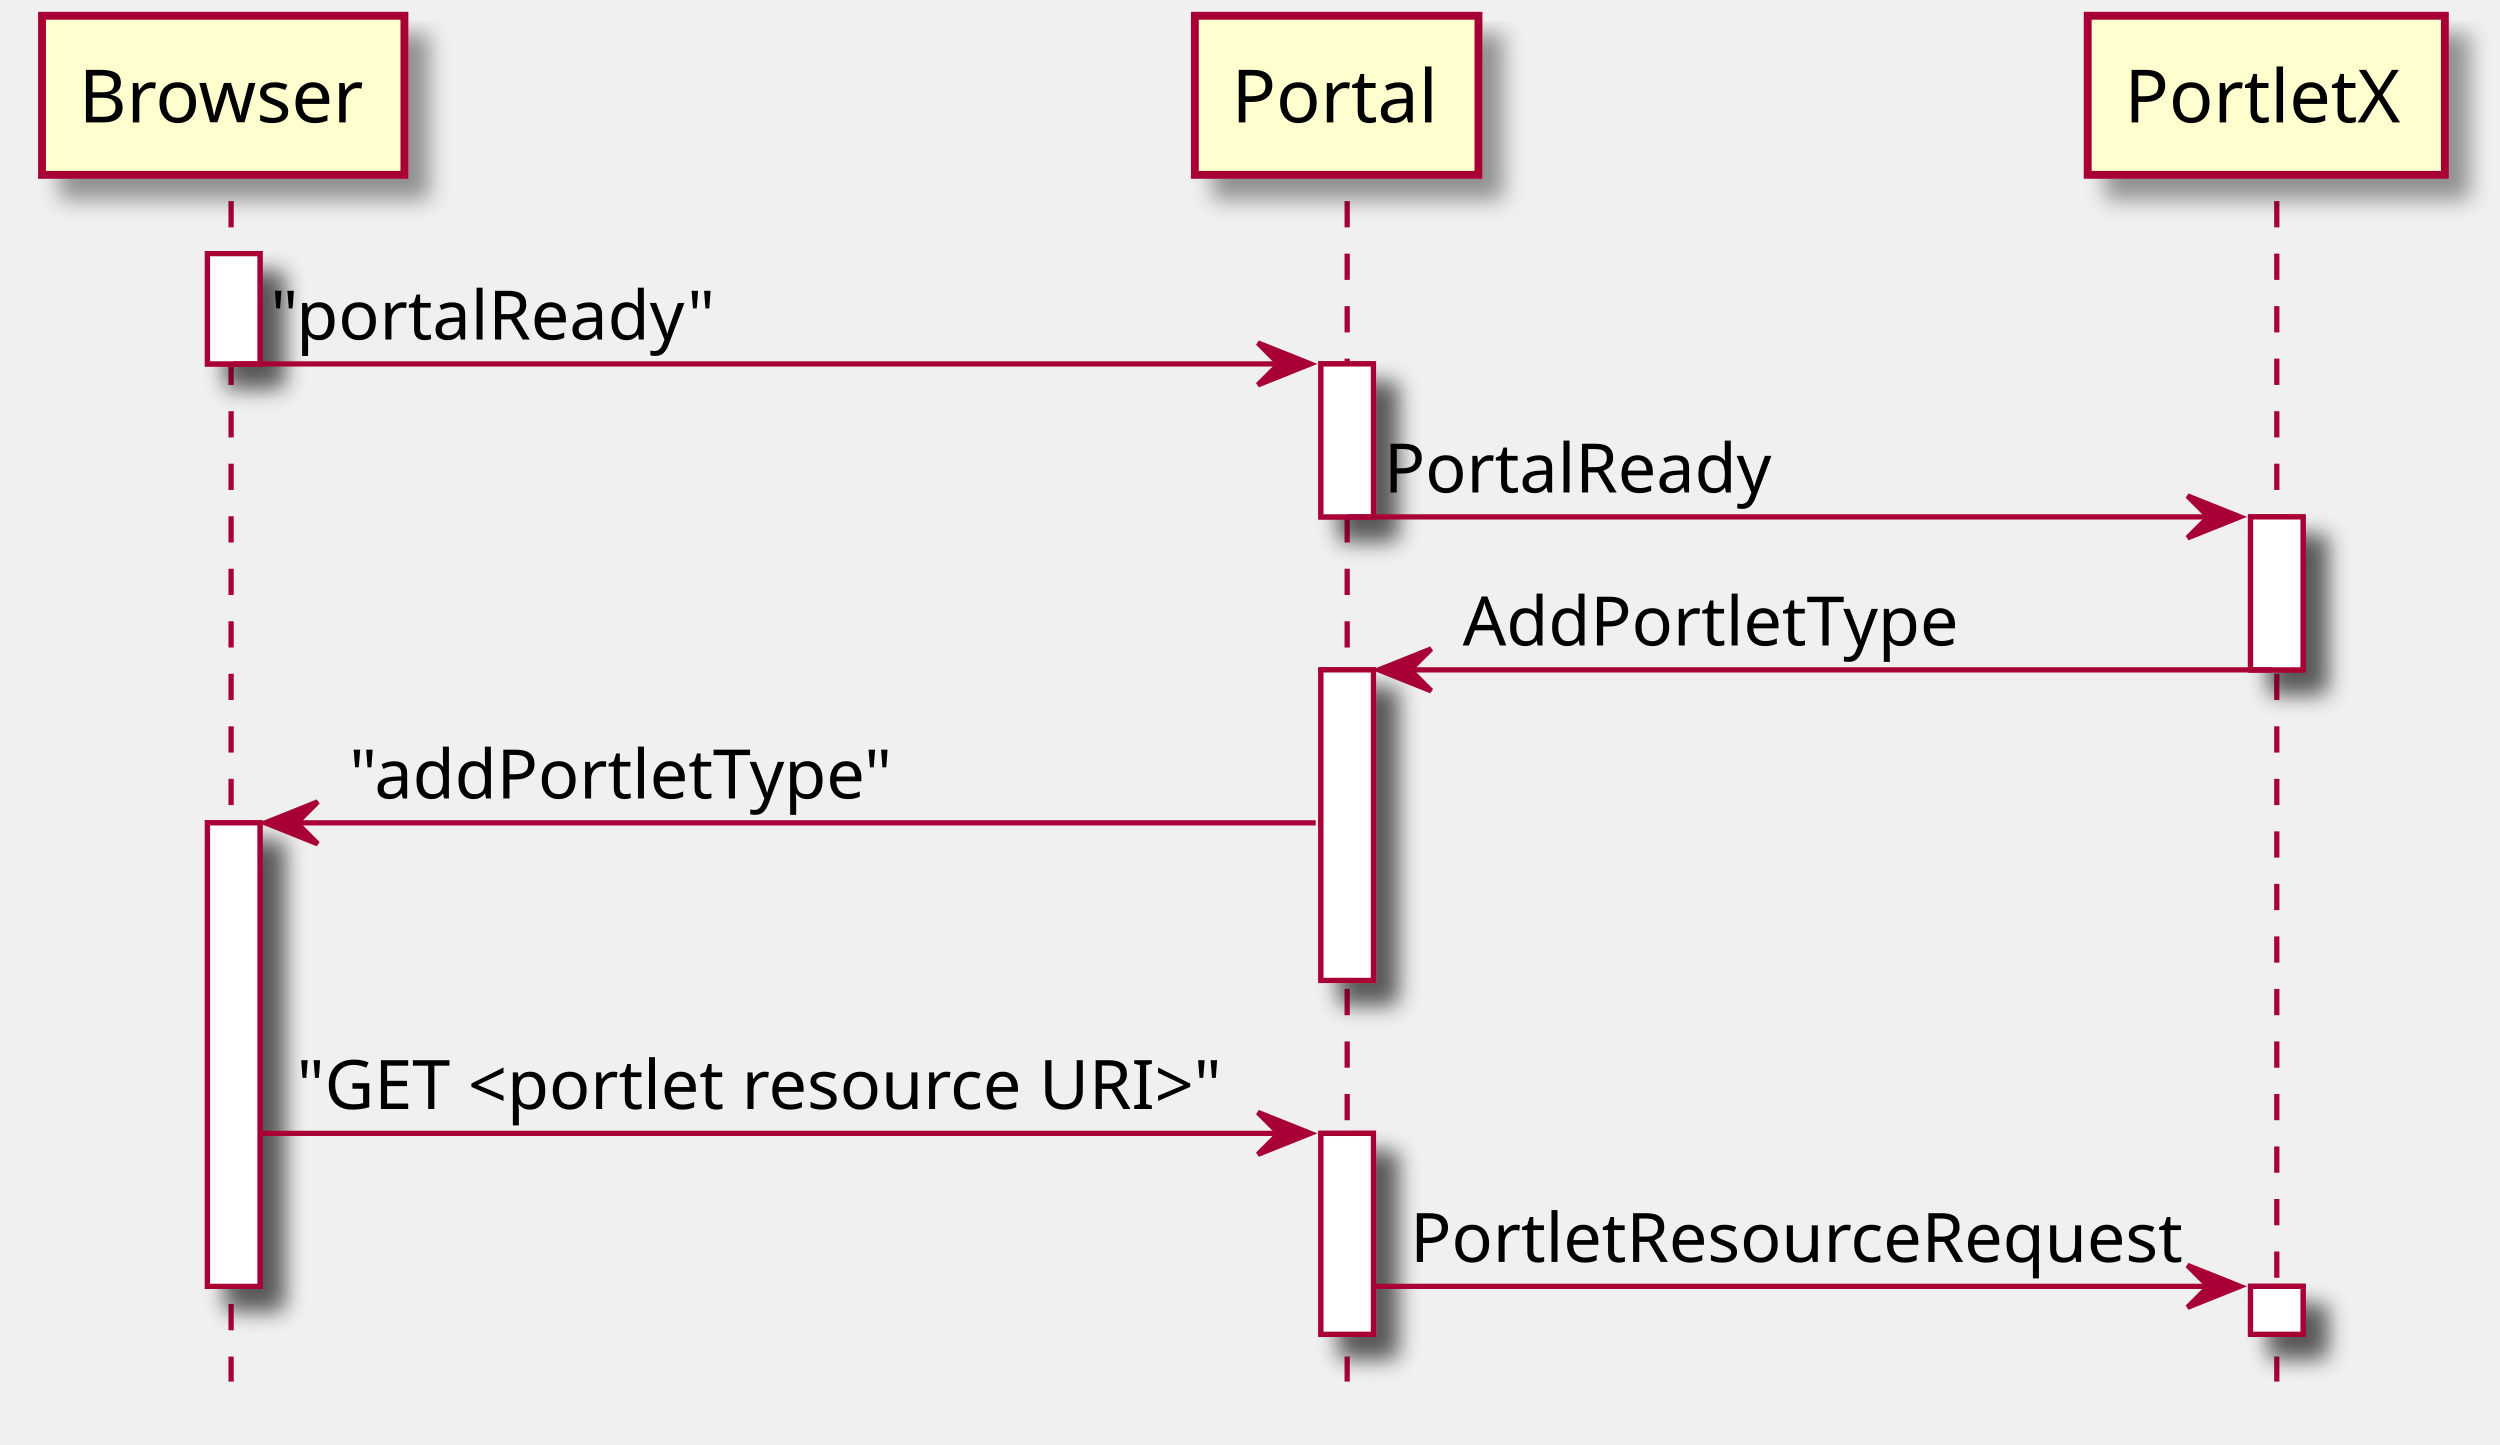
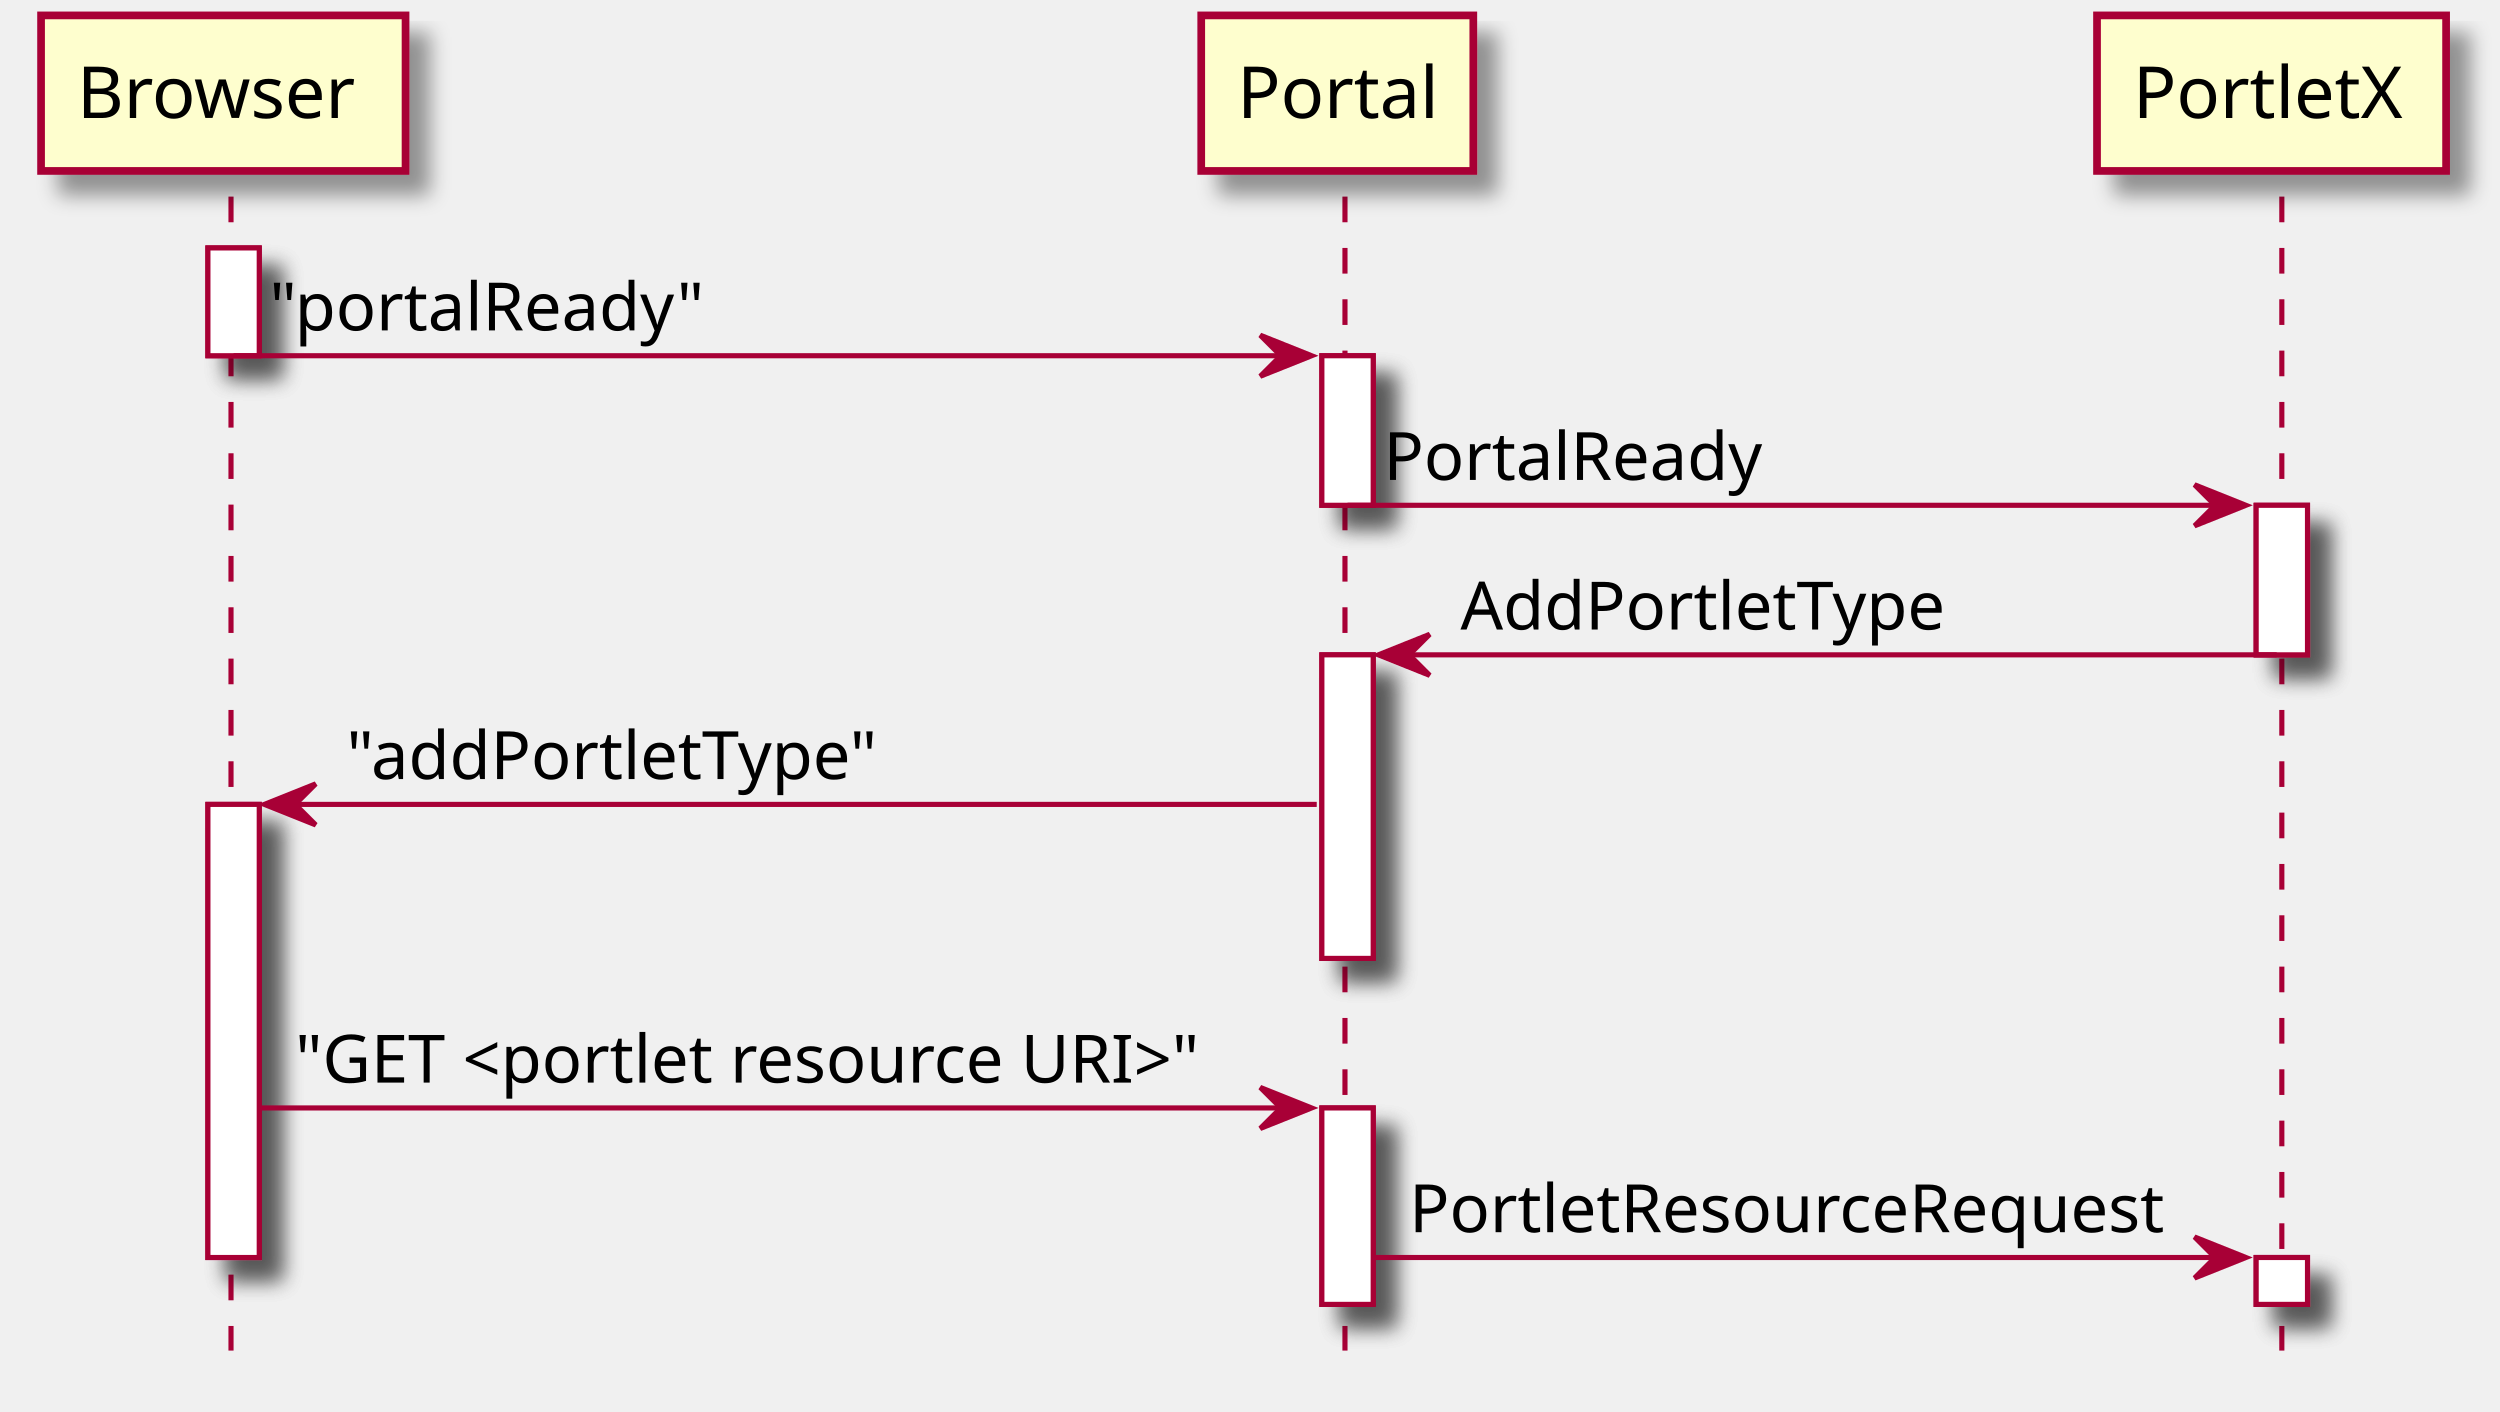
- <svg xmlns="http://www.w3.org/2000/svg" contentScriptType="application/ecmascript" contentStyleType="text/css" height="275px" preserveAspectRatio="none" style="width:476px;height:275px;" version="1.1" viewBox="0 0 476 275" width="476px" zoomAndPan="magnify">
+ <svg xmlns="http://www.w3.org/2000/svg" contentScriptType="application/ecmascript" contentStyleType="text/css" height="275px" preserveAspectRatio="none" style="width:487px;height:275px;" version="1.1" viewBox="0 0 487 275" width="487px" zoomAndPan="magnify">
  <defs>
    <filter height="300%" id="fbuiievnpiito" width="300%" x="-1" y="-1">
      <feGaussianBlur result="blurOut" stdDeviation="2.0" />
      <feColorMatrix in="blurOut" result="blurOut2" type="matrix" values="0 0 0 0 0 0 0 0 0 0 0 0 0 0 0 0 0 0 .4 0" />
      <feOffset dx="4.0" dy="4.0" in="blurOut2" result="blurOut3" />
      <feBlend in="SourceGraphic" in2="blurOut3" mode="normal" />
    </filter>
  </defs>
  <g>
-     <rect fill="#FFFFFF" filter="url(#fbuiievnpiito)" height="21" style="stroke: #A80036; stroke-width: 1.0;" width="10" x="39.5" y="48.29" />
-     <rect fill="#FFFFFF" filter="url(#fbuiievnpiito)" height="88.253" style="stroke: #A80036; stroke-width: 1.0;" width="10" x="39.5" y="156.669" />
-     <rect fill="#FFFFFF" filter="url(#fbuiievnpiito)" height="29.127" style="stroke: #A80036; stroke-width: 1.0;" width="10" x="251.5" y="69.29" />
-     <rect fill="#FFFFFF" filter="url(#fbuiievnpiito)" height="59.127" style="stroke: #A80036; stroke-width: 1.0;" width="10" x="251.5" y="127.543" />
-     <rect fill="#FFFFFF" filter="url(#fbuiievnpiito)" height="38.253" style="stroke: #A80036; stroke-width: 1.0;" width="10" x="251.5" y="215.796" />
-     <rect fill="#FFFFFF" filter="url(#fbuiievnpiito)" height="29.127" style="stroke: #A80036; stroke-width: 1.0;" width="10" x="428.5" y="98.416" />
-     <rect fill="#FFFFFF" filter="url(#fbuiievnpiito)" height="9.127" style="stroke: #A80036; stroke-width: 1.0;" width="10" x="428.5" y="244.922" />
-     <line style="stroke: #A80036; stroke-width: 1.0; stroke-dasharray: 5.0,5.0;" x1="44" x2="44" y1="38.29" y2="263.049" />
-     <line style="stroke: #A80036; stroke-width: 1.0; stroke-dasharray: 5.0,5.0;" x1="256.5" x2="256.5" y1="38.29" y2="263.049" />
-     <line style="stroke: #A80036; stroke-width: 1.0; stroke-dasharray: 5.0,5.0;" x1="433.5" x2="433.5" y1="38.29" y2="263.049" />
-     <rect fill="#FEFECE" filter="url(#fbuiievnpiito)" height="30.29" style="stroke: #A80036; stroke-width: 1.5;" width="69" x="8" y="3" />
-     <text fill="#000000" font-family="sans-serif" font-size="14" lengthAdjust="spacingAndGlyphs" textLength="55" x="15" y="23.303">Browser</text>
-     <rect fill="#FEFECE" filter="url(#fbuiievnpiito)" height="30.29" style="stroke: #A80036; stroke-width: 1.5;" width="54" x="227.5" y="3" />
-     <text fill="#000000" font-family="sans-serif" font-size="14" lengthAdjust="spacingAndGlyphs" textLength="40" x="234.5" y="23.303">Portal</text>
-     <rect fill="#FEFECE" filter="url(#fbuiievnpiito)" height="30.29" style="stroke: #A80036; stroke-width: 1.5;" width="68" x="397.5" y="3" />
-     <text fill="#000000" font-family="sans-serif" font-size="14" lengthAdjust="spacingAndGlyphs" textLength="54" x="404.5" y="23.303">PortletX</text>
-     <rect fill="#FFFFFF" filter="url(#fbuiievnpiito)" height="21" style="stroke: #A80036; stroke-width: 1.0;" width="10" x="39.5" y="48.29" />
-     <rect fill="#FFFFFF" filter="url(#fbuiievnpiito)" height="88.253" style="stroke: #A80036; stroke-width: 1.0;" width="10" x="39.5" y="156.669" />
-     <rect fill="#FFFFFF" filter="url(#fbuiievnpiito)" height="29.127" style="stroke: #A80036; stroke-width: 1.0;" width="10" x="251.5" y="69.29" />
-     <rect fill="#FFFFFF" filter="url(#fbuiievnpiito)" height="59.127" style="stroke: #A80036; stroke-width: 1.0;" width="10" x="251.5" y="127.543" />
-     <rect fill="#FFFFFF" filter="url(#fbuiievnpiito)" height="38.253" style="stroke: #A80036; stroke-width: 1.0;" width="10" x="251.5" y="215.796" />
-     <rect fill="#FFFFFF" filter="url(#fbuiievnpiito)" height="29.127" style="stroke: #A80036; stroke-width: 1.0;" width="10" x="428.5" y="98.416" />
-     <rect fill="#FFFFFF" filter="url(#fbuiievnpiito)" height="9.127" style="stroke: #A80036; stroke-width: 1.0;" width="10" x="428.5" y="244.922" />
-     <polygon fill="#A80036" points="239.5,65.29,249.5,69.29,239.5,73.29,243.5,69.29" style="stroke: #A80036; stroke-width: 1.0;" />
-     <line style="stroke: #A80036; stroke-width: 1.0;" x1="44.5" x2="245.5" y1="69.29" y2="69.29" />
-     <text fill="#000000" font-family="sans-serif" font-size="13" lengthAdjust="spacingAndGlyphs" textLength="84" x="51.5" y="64.643">"portalReady"</text>
-     <polygon fill="#A80036" points="416.5,94.416,426.5,98.416,416.5,102.416,420.5,98.416" style="stroke: #A80036; stroke-width: 1.0;" />
-     <line style="stroke: #A80036; stroke-width: 1.0;" x1="256.5" x2="422.5" y1="98.416" y2="98.416" />
-     <text fill="#000000" font-family="sans-serif" font-size="13" lengthAdjust="spacingAndGlyphs" textLength="73" x="263.5" y="93.769">PortalReady</text>
-     <polygon fill="#A80036" points="272.5,123.543,262.5,127.543,272.5,131.543,268.5,127.543" style="stroke: #A80036; stroke-width: 1.0;" />
-     <line style="stroke: #A80036; stroke-width: 1.0;" x1="266.5" x2="432.5" y1="127.543" y2="127.543" />
-     <text fill="#000000" font-family="sans-serif" font-size="13" lengthAdjust="spacingAndGlyphs" textLength="96" x="278.5" y="122.895">AddPortletType</text>
-     <polygon fill="#A80036" points="60.5,152.669,50.5,156.669,60.5,160.669,56.5,156.669" style="stroke: #A80036; stroke-width: 1.0;" />
-     <line style="stroke: #A80036; stroke-width: 1.0;" x1="54.5" x2="250.5" y1="156.669" y2="156.669" />
-     <text fill="#000000" font-family="sans-serif" font-size="13" lengthAdjust="spacingAndGlyphs" textLength="104" x="66.5" y="152.022">"addPortletType"</text>
-     <polygon fill="#A80036" points="239.5,211.796,249.5,215.796,239.5,219.796,243.5,215.796" style="stroke: #A80036; stroke-width: 1.0;" />
-     <line style="stroke: #A80036; stroke-width: 1.0;" x1="49.5" x2="245.5" y1="215.796" y2="215.796" />
-     <text fill="#000000" font-family="sans-serif" font-size="13" lengthAdjust="spacingAndGlyphs" textLength="183" x="56.5" y="211.148">"GET &lt;portlet resource URI&gt;"</text>
-     <polygon fill="#A80036" points="416.5,240.922,426.5,244.922,416.5,248.922,420.5,244.922" style="stroke: #A80036; stroke-width: 1.0;" />
-     <line style="stroke: #A80036; stroke-width: 1.0;" x1="261.5" x2="422.5" y1="244.922" y2="244.922" />
-     <text fill="#000000" font-family="sans-serif" font-size="13" lengthAdjust="spacingAndGlyphs" textLength="148" x="268.5" y="240.275">PortletResourceRequest</text>
+     <rect fill="#FFFFFF" filter="url(#fbuiievnpiito)" height="21" style="stroke: #A80036; stroke-width: 1.0;" width="10" x="40.5" y="48.297" />
+     <rect fill="#FFFFFF" filter="url(#fbuiievnpiito)" height="88.266" style="stroke: #A80036; stroke-width: 1.0;" width="10" x="40.5" y="156.695" />
+     <rect fill="#FFFFFF" filter="url(#fbuiievnpiito)" height="29.133" style="stroke: #A80036; stroke-width: 1.0;" width="10" x="257.5" y="69.297" />
+     <rect fill="#FFFFFF" filter="url(#fbuiievnpiito)" height="59.133" style="stroke: #A80036; stroke-width: 1.0;" width="10" x="257.5" y="127.562" />
+     <rect fill="#FFFFFF" filter="url(#fbuiievnpiito)" height="38.266" style="stroke: #A80036; stroke-width: 1.0;" width="10" x="257.5" y="215.828" />
+     <rect fill="#FFFFFF" filter="url(#fbuiievnpiito)" height="29.133" style="stroke: #A80036; stroke-width: 1.0;" width="10" x="439.5" y="98.43" />
+     <rect fill="#FFFFFF" filter="url(#fbuiievnpiito)" height="9.133" style="stroke: #A80036; stroke-width: 1.0;" width="10" x="439.5" y="244.961" />
+     <line style="stroke: #A80036; stroke-width: 1.0; stroke-dasharray: 5.0,5.0;" x1="45" x2="45" y1="38.297" y2="263.094" />
+     <line style="stroke: #A80036; stroke-width: 1.0; stroke-dasharray: 5.0,5.0;" x1="262" x2="262" y1="38.297" y2="263.094" />
+     <line style="stroke: #A80036; stroke-width: 1.0; stroke-dasharray: 5.0,5.0;" x1="444.5" x2="444.5" y1="38.297" y2="263.094" />
+     <rect fill="#FEFECE" filter="url(#fbuiievnpiito)" height="30.297" style="stroke: #A80036; stroke-width: 1.5;" width="71" x="8" y="3" />
+     <text fill="#000000" font-family="sans-serif" font-size="14" lengthAdjust="spacingAndGlyphs" textLength="57" x="15" y="22.995">Browser</text>
+     <rect fill="#FEFECE" filter="url(#fbuiievnpiito)" height="30.297" style="stroke: #A80036; stroke-width: 1.5;" width="53" x="234" y="3" />
+     <text fill="#000000" font-family="sans-serif" font-size="14" lengthAdjust="spacingAndGlyphs" textLength="39" x="241" y="22.995">Portal</text>
+     <rect fill="#FEFECE" filter="url(#fbuiievnpiito)" height="30.297" style="stroke: #A80036; stroke-width: 1.5;" width="68" x="408.5" y="3" />
+     <text fill="#000000" font-family="sans-serif" font-size="14" lengthAdjust="spacingAndGlyphs" textLength="54" x="415.5" y="22.995">PortletX</text>
+     <rect fill="#FFFFFF" filter="url(#fbuiievnpiito)" height="21" style="stroke: #A80036; stroke-width: 1.0;" width="10" x="40.5" y="48.297" />
+     <rect fill="#FFFFFF" filter="url(#fbuiievnpiito)" height="88.266" style="stroke: #A80036; stroke-width: 1.0;" width="10" x="40.5" y="156.695" />
+     <rect fill="#FFFFFF" filter="url(#fbuiievnpiito)" height="29.133" style="stroke: #A80036; stroke-width: 1.0;" width="10" x="257.5" y="69.297" />
+     <rect fill="#FFFFFF" filter="url(#fbuiievnpiito)" height="59.133" style="stroke: #A80036; stroke-width: 1.0;" width="10" x="257.5" y="127.562" />
+     <rect fill="#FFFFFF" filter="url(#fbuiievnpiito)" height="38.266" style="stroke: #A80036; stroke-width: 1.0;" width="10" x="257.5" y="215.828" />
+     <rect fill="#FFFFFF" filter="url(#fbuiievnpiito)" height="29.133" style="stroke: #A80036; stroke-width: 1.0;" width="10" x="439.5" y="98.43" />
+     <rect fill="#FFFFFF" filter="url(#fbuiievnpiito)" height="9.133" style="stroke: #A80036; stroke-width: 1.0;" width="10" x="439.5" y="244.961" />
+     <polygon fill="#A80036" points="245.5,65.297,255.5,69.297,245.5,73.297,249.5,69.297" style="stroke: #A80036; stroke-width: 1.0;" />
+     <line style="stroke: #A80036; stroke-width: 1.0;" x1="45.5" x2="251.5" y1="69.297" y2="69.297" />
+     <text fill="#000000" font-family="sans-serif" font-size="13" lengthAdjust="spacingAndGlyphs" textLength="86" x="52.5" y="64.364">"portalReady"</text>
+     <polygon fill="#A80036" points="427.5,94.43,437.5,98.43,427.5,102.43,431.5,98.43" style="stroke: #A80036; stroke-width: 1.0;" />
+     <line style="stroke: #A80036; stroke-width: 1.0;" x1="262.5" x2="433.5" y1="98.43" y2="98.43" />
+     <text fill="#000000" font-family="sans-serif" font-size="13" lengthAdjust="spacingAndGlyphs" textLength="76" x="269.5" y="93.497">PortalReady</text>
+     <polygon fill="#A80036" points="278.5,123.562,268.5,127.562,278.5,131.562,274.5,127.562" style="stroke: #A80036; stroke-width: 1.0;" />
+     <line style="stroke: #A80036; stroke-width: 1.0;" x1="272.5" x2="443.5" y1="127.562" y2="127.562" />
+     <text fill="#000000" font-family="sans-serif" font-size="13" lengthAdjust="spacingAndGlyphs" textLength="97" x="284.5" y="122.629">AddPortletType</text>
+     <polygon fill="#A80036" points="61.5,152.695,51.5,156.695,61.5,160.695,57.5,156.695" style="stroke: #A80036; stroke-width: 1.0;" />
+     <line style="stroke: #A80036; stroke-width: 1.0;" x1="55.5" x2="256.5" y1="156.695" y2="156.695" />
+     <text fill="#000000" font-family="sans-serif" font-size="13" lengthAdjust="spacingAndGlyphs" textLength="106" x="67.5" y="151.762">"addPortletType"</text>
+     <polygon fill="#A80036" points="245.5,211.828,255.5,215.828,245.5,219.828,249.5,215.828" style="stroke: #A80036; stroke-width: 1.0;" />
+     <line style="stroke: #A80036; stroke-width: 1.0;" x1="50.5" x2="251.5" y1="215.828" y2="215.828" />
+     <text fill="#000000" font-family="sans-serif" font-size="13" lengthAdjust="spacingAndGlyphs" textLength="188" x="57.5" y="210.895">"GET &lt;portlet resource URI&gt;"</text>
+     <polygon fill="#A80036" points="427.5,240.961,437.5,244.961,427.5,248.961,431.5,244.961" style="stroke: #A80036; stroke-width: 1.0;" />
+     <line style="stroke: #A80036; stroke-width: 1.0;" x1="267.5" x2="433.5" y1="244.961" y2="244.961" />
+     <text fill="#000000" font-family="sans-serif" font-size="13" lengthAdjust="spacingAndGlyphs" textLength="153" x="274.5" y="240.028">PortletResourceRequest</text>
  </g>
</svg>
